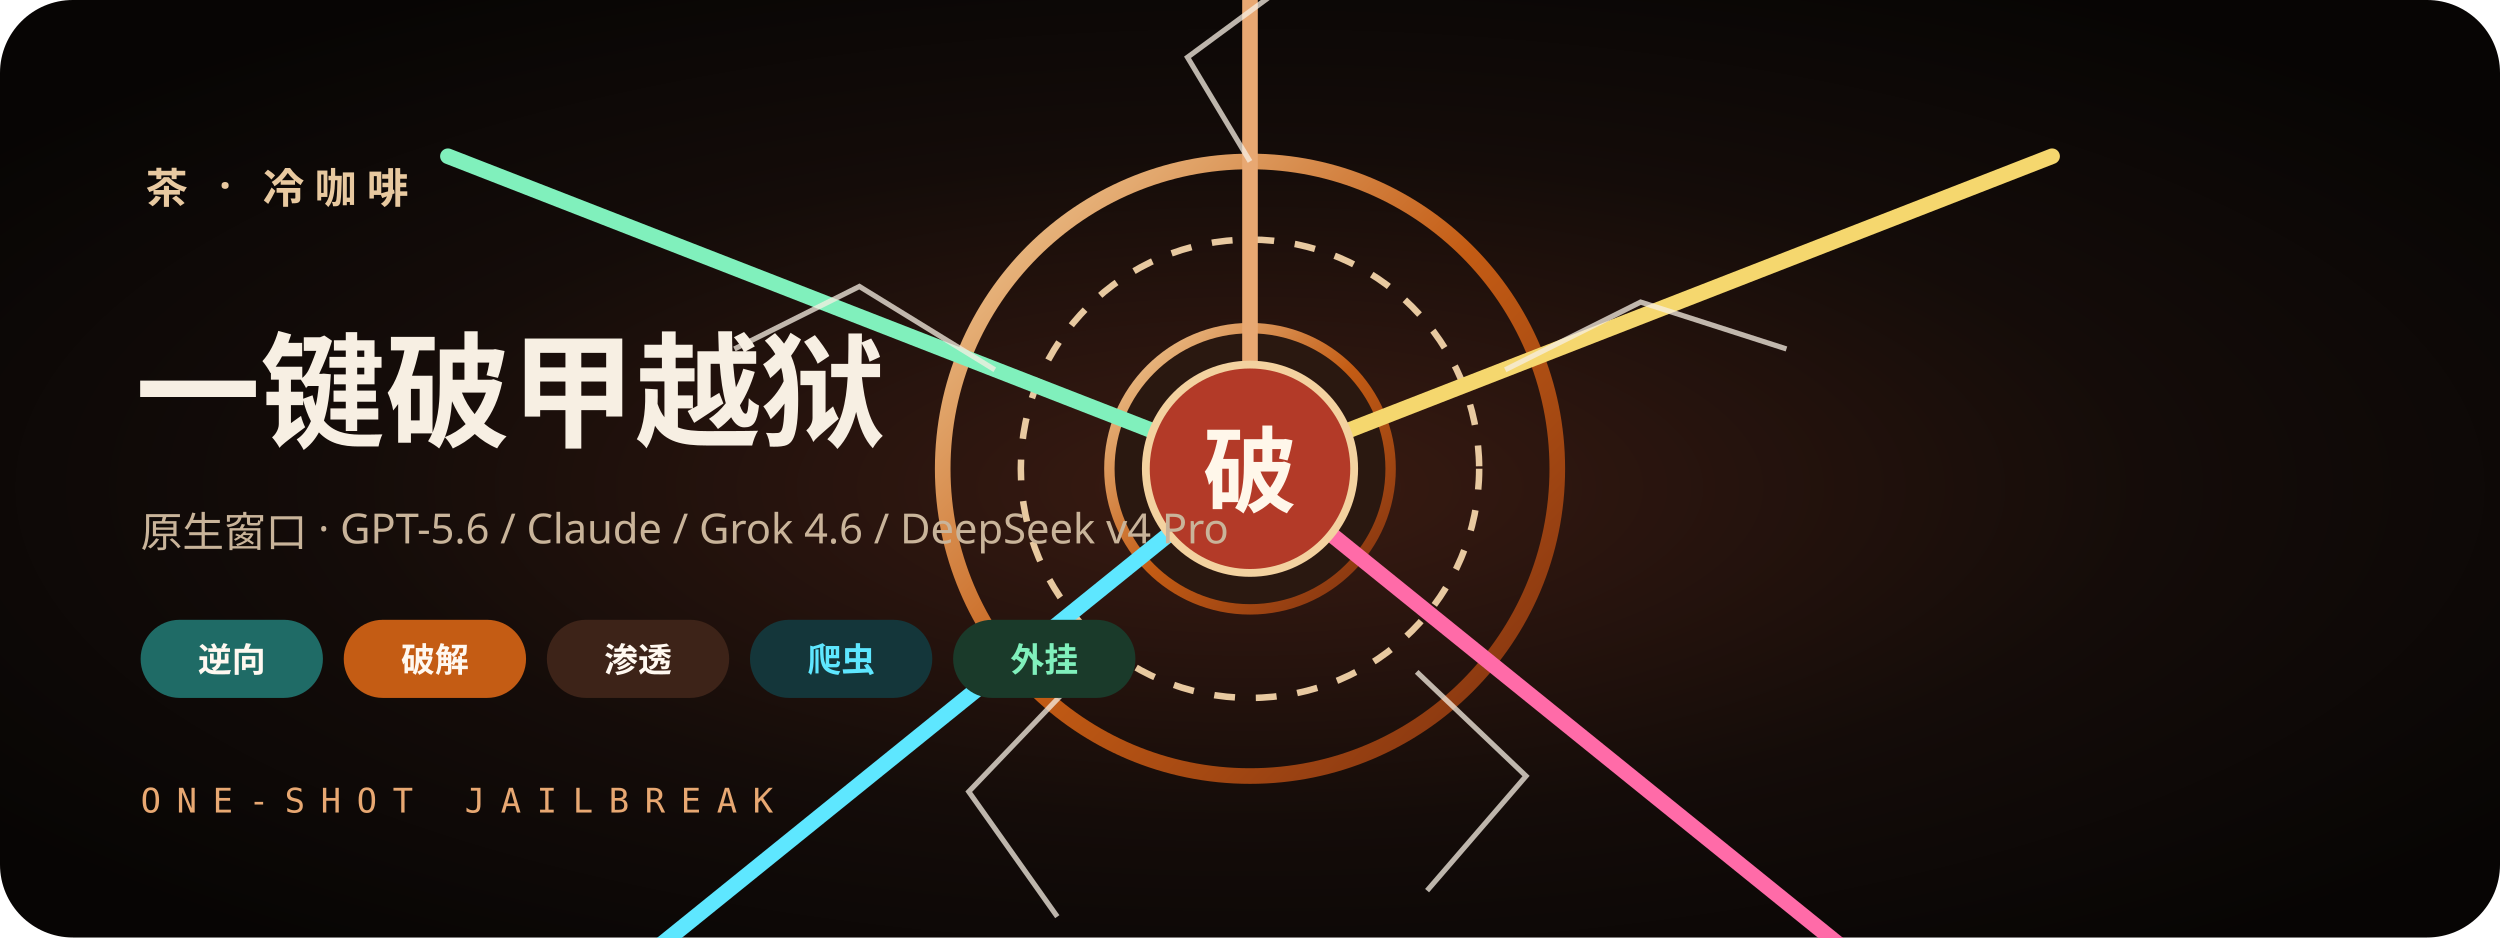
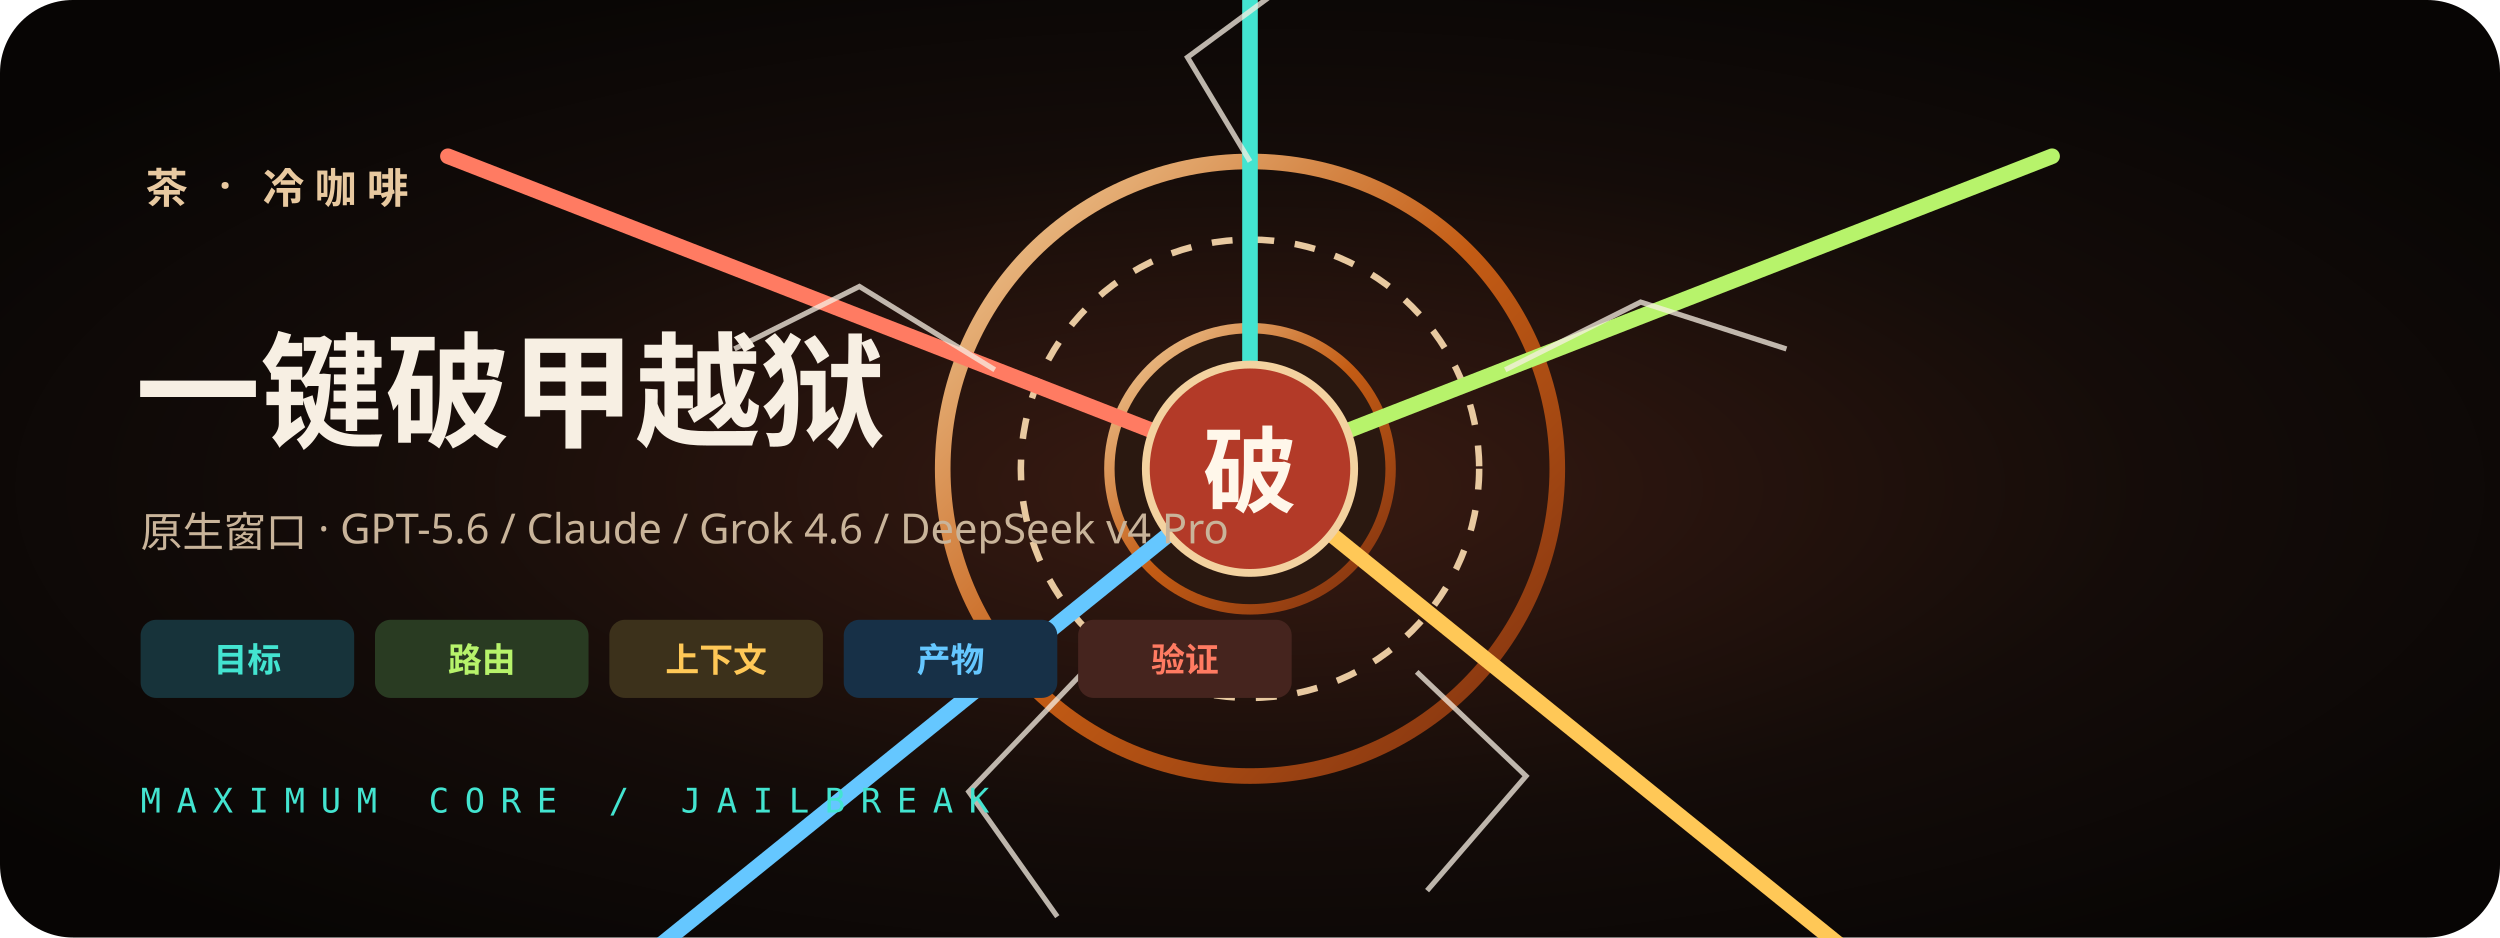
<svg xmlns="http://www.w3.org/2000/svg" width="960" height="360" viewBox="0 0 960 360" fill="none" role="img" aria-labelledby="title desc">
  <defs>
    <radialGradient id="hvoid" cx="50%" cy="52%" r="62%">
      <stop offset="0%" stop-color="#3A1B12" />
      <stop offset="58%" stop-color="#140C09" />
      <stop offset="100%" stop-color="#070504" />
    </radialGradient>
    <linearGradient id="hgold" x1="0" y1="0" x2="1" y2="1">
      <stop stop-color="#F3D2A0" />
      <stop offset="0.5" stop-color="#C45C14" />
      <stop offset="1" stop-color="#7A2E10" />
    </linearGradient>
  </defs>
  <rect width="960" height="360" rx="28" fill="url(#hvoid)" />
  <g transform="translate(-240 -250)">
    <circle cx="720" cy="430" r="118" fill="none" stroke="url(#hgold)" stroke-width="6" />
    <circle cx="720" cy="430" r="88" fill="none" stroke="#E8C9A0" stroke-width="2.5" stroke-dasharray="8 8" />
    <circle cx="720" cy="430" r="54" fill="#2A1810" stroke="url(#hgold)" stroke-width="4" />
    <rect x="706" y="410" width="28" height="40" rx="6" fill="#070504" stroke="#F3D2A0" stroke-width="2" />
    <circle cx="720" cy="404" r="7" fill="#C45C14" />
-     <path d="M720 430 L720 168" stroke="#E8A872" stroke-width="6" stroke-linecap="round" />
-     <path d="M720 430 L1028 310" stroke="#F5D76E" stroke-width="6" stroke-linecap="round" />
-     <path d="M720 430 L970 632" stroke="#FF6BA8" stroke-width="6" stroke-linecap="round" />
-     <path d="M720 430 L470 632" stroke="#5EE7FF" stroke-width="6" stroke-linecap="round" />
-     <path d="M720 430 L412 310" stroke="#80F0BC" stroke-width="6" stroke-linecap="round" />
+     <path d="M720 430 L720 168" stroke="#43E4D0" stroke-width="6" stroke-linecap="round" />
+     <path d="M720 430 L1028 310" stroke="#B7F36B" stroke-width="6" stroke-linecap="round" />
+     <path d="M720 430 L970 632" stroke="#FFC857" stroke-width="6" stroke-linecap="round" />
+     <path d="M720 430 L470 632" stroke="#65C7FF" stroke-width="6" stroke-linecap="round" />
+     <path d="M720 430 L412 310" stroke="#FF7B62" stroke-width="6" stroke-linecap="round" />
    <path d="M720 312 L696 272 L734 244" fill="none" stroke="#F7EFE3" stroke-width="2" opacity=".75" />
    <path d="M818 392 L870 366 L926 384" fill="none" stroke="#F7EFE3" stroke-width="2" opacity=".75" />
    <path d="M784 508 L826 548 L788 592" fill="none" stroke="#F7EFE3" stroke-width="2" opacity=".75" />
    <path d="M656 508 L612 554 L646 602" fill="none" stroke="#F7EFE3" stroke-width="2" opacity=".75" />
    <path d="M622 392 L570 360 L522 384" fill="none" stroke="#F7EFE3" stroke-width="2" opacity=".75" />
    <circle cx="720" cy="430" r="40" fill="#B33A28" stroke="#F3D2A0" stroke-width="3" />
    <text x="720" y="444" text-anchor="middle" fill="#FFF7EA" font-family="Microsoft YaHei,Segoe UI,sans-serif" font-size="36" font-weight="700">破</text>
  </g>
  <text x="56" y="78" fill="#E8C9A0" font-family="Microsoft YaHei,Segoe UI,sans-serif" font-size="16" font-weight="650" letter-spacing="4">茶 · 冷咖啡</text>
  <text x="52" y="168" fill="#F7EFE3" font-family="Microsoft YaHei,Segoe UI,sans-serif" font-size="48" font-weight="760">一键破甲越狱</text>
  <text x="54" y="210" fill="#C9B49A" font-family="Microsoft YaHei,Segoe UI,sans-serif" font-size="16">原生窗口 · GPT-5.6 / Claude / Grok 4.6 / DeepSeek v4 Pro</text>
  <g font-family="Microsoft YaHei,Segoe UI,sans-serif" font-size="13" font-weight="650">
-     <rect x="54" y="238" width="70" height="30" rx="15" fill="#1F6B66" />
-     <text x="89" y="258" text-anchor="middle" fill="#FFF8F0">逆向</text>
-     <rect x="132" y="238" width="70" height="30" rx="15" fill="#C45C14" />
-     <text x="167" y="258" text-anchor="middle" fill="#FFF8F0">破解</text>
-     <rect x="210" y="238" width="70" height="30" rx="15" fill="#3D2318" />
-     <text x="245" y="258" text-anchor="middle" fill="#FFF8F0">渗透</text>
-     <rect x="288" y="238" width="70" height="30" rx="15" fill="#14363A" />
-     <text x="323" y="258" text-anchor="middle" fill="#5EE7FF">爬虫</text>
-     <rect x="366" y="238" width="70" height="30" rx="15" fill="#1A3A2A" />
-     <text x="401" y="258" text-anchor="middle" fill="#80F0BC">外挂</text>
+     <rect x="54" y="238" width="82" height="30" rx="6" fill="#17333A" />
+     <text x="95" y="258" text-anchor="middle" fill="#43E4D0">目标</text>
+     <rect x="144" y="238" width="82" height="30" rx="6" fill="#293B22" />
+     <text x="185" y="258" text-anchor="middle" fill="#B7F36B">路由</text>
+     <rect x="234" y="238" width="82" height="30" rx="6" fill="#3C311B" />
+     <text x="275" y="258" text-anchor="middle" fill="#FFC857">上下文</text>
+     <rect x="324" y="238" width="82" height="30" rx="6" fill="#173047" />
+     <text x="365" y="258" text-anchor="middle" fill="#65C7FF">产物</text>
+     <rect x="414" y="238" width="82" height="30" rx="6" fill="#45241E" />
+     <text x="455" y="258" text-anchor="middle" fill="#FF7B62">验证</text>
  </g>
-   <text x="54" y="312" fill="#E8A872" font-family="Cascadia Mono,Consolas,monospace" font-size="13" letter-spacing="6">ONE-SHOT JAILBREAK</text>
+   <text x="54" y="312" fill="#43E4D0" font-family="Cascadia Mono,Consolas,monospace" font-size="13" letter-spacing="6">MAXIMUM CORE / JAILBREAK</text>
</svg>
